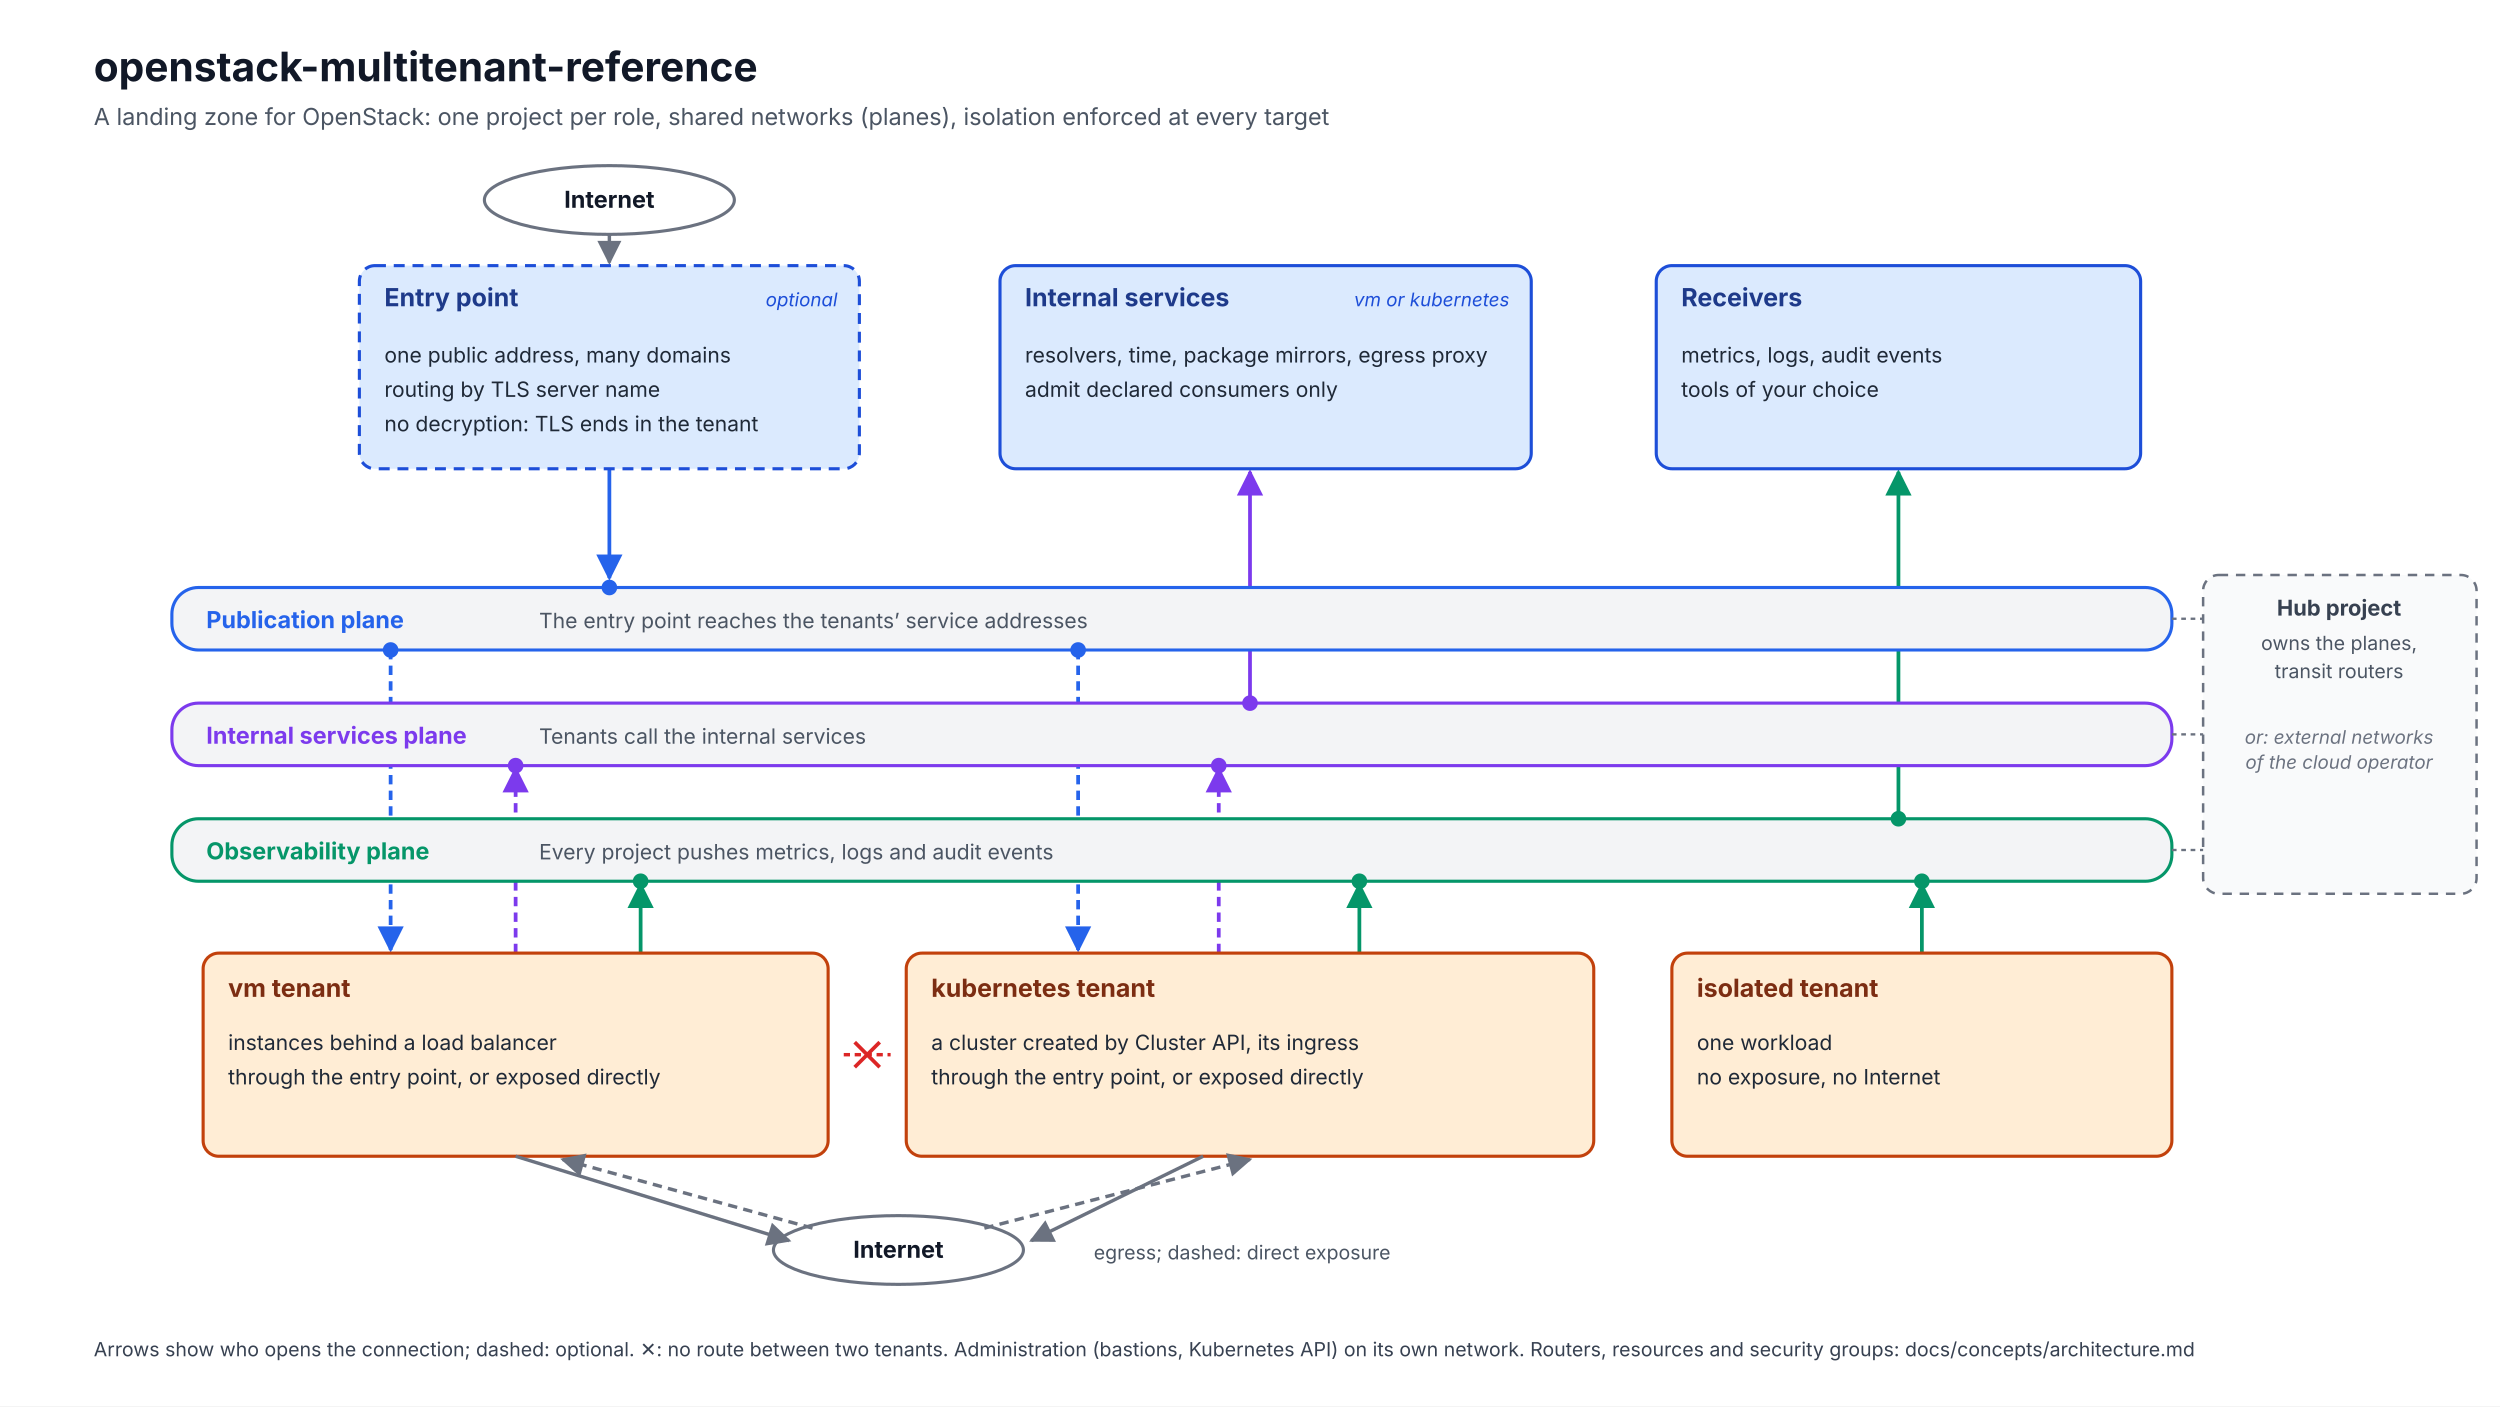
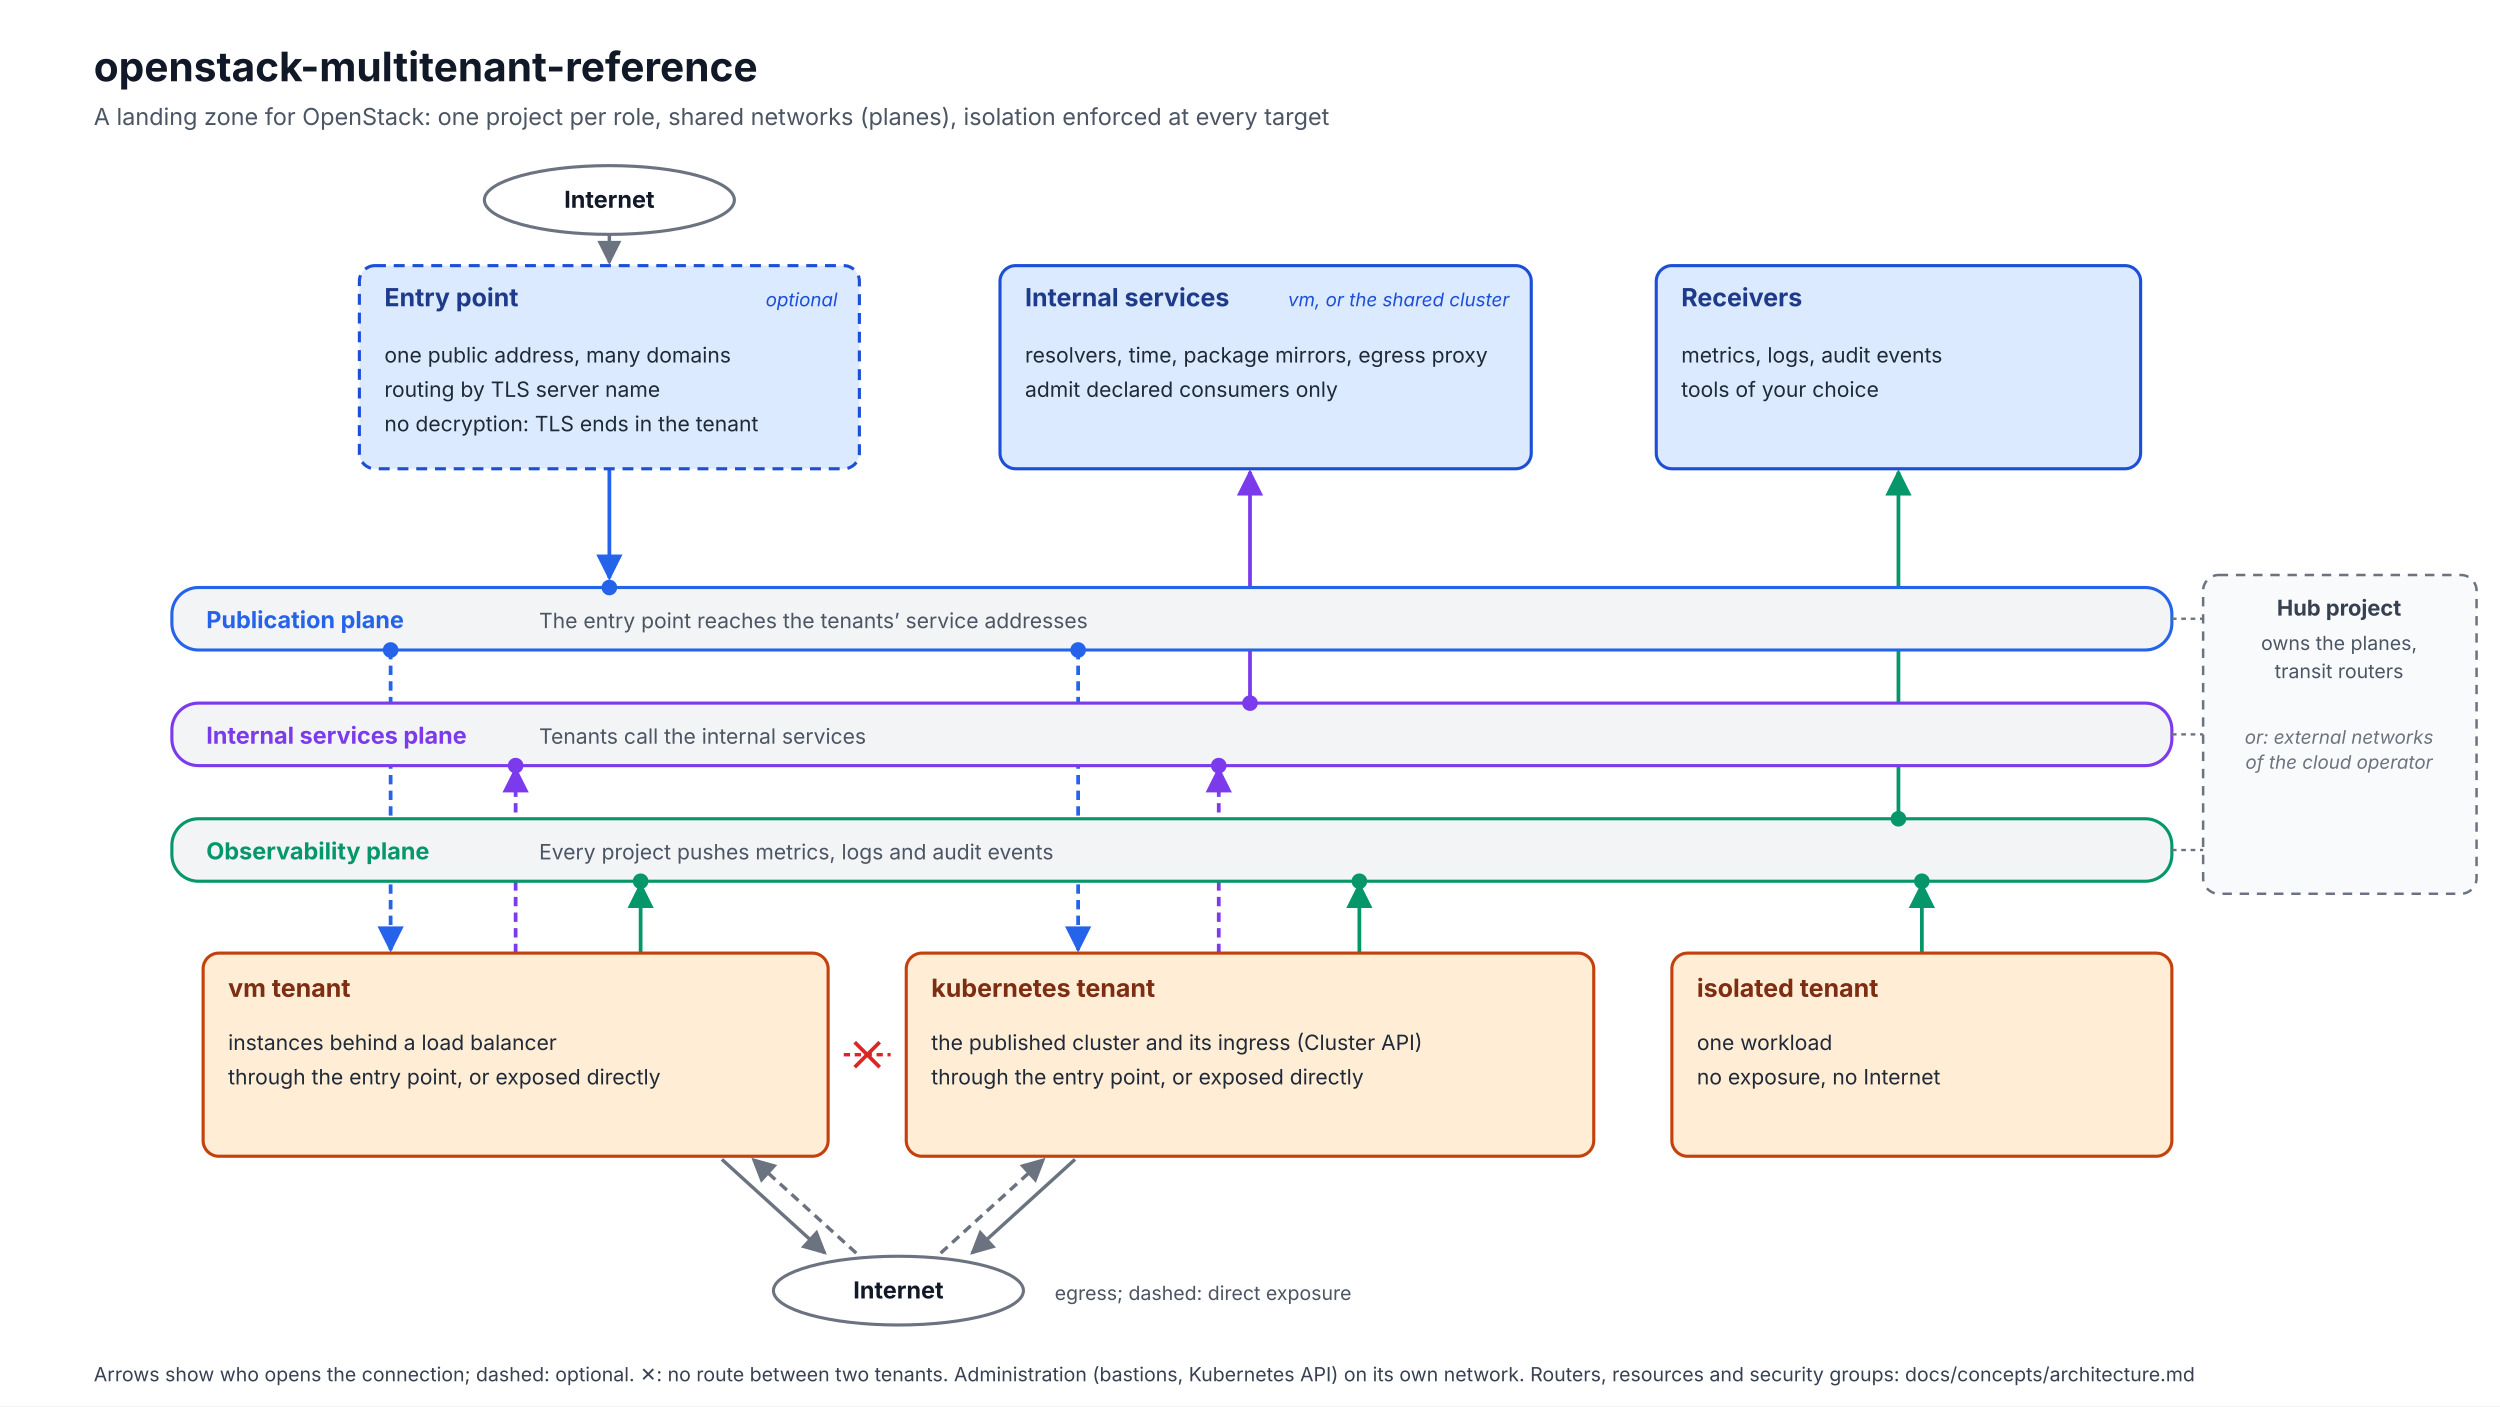
<svg xmlns="http://www.w3.org/2000/svg" viewBox="0 0 1600 900" width="1600" height="900" font-family="Inter,'Segoe UI',Helvetica,Arial,'DejaVu Sans',sans-serif">
  <defs>
    <marker id="ar" viewBox="0 0 10 10" refX="9" refY="5" markerWidth="7" markerHeight="7" orient="auto-start-reverse">
      <path d="M0,0 L10,5 L0,10 z" fill="#374151" />
    </marker>
    <marker id="mpub" viewBox="0 0 10 10" refX="9" refY="5" markerWidth="7" markerHeight="7" orient="auto-start-reverse">
      <path d="M0,0 L10,5 L0,10 z" fill="#2563eb" />
    </marker>
    <marker id="mint" viewBox="0 0 10 10" refX="9" refY="5" markerWidth="7" markerHeight="7" orient="auto-start-reverse">
      <path d="M0,0 L10,5 L0,10 z" fill="#7c3aed" />
    </marker>
    <marker id="mobs" viewBox="0 0 10 10" refX="9" refY="5" markerWidth="7" markerHeight="7" orient="auto-start-reverse">
      <path d="M0,0 L10,5 L0,10 z" fill="#059669" />
    </marker>
    <marker id="arg" viewBox="0 0 10 10" refX="9" refY="5" markerWidth="7" markerHeight="7" orient="auto-start-reverse">
      <path d="M0,0 L10,5 L0,10 z" fill="#6b7280" />
    </marker>
  </defs>
  <rect width="1600" height="900" fill="#ffffff" />
  <text x="60" y="52" font-size="26" fill="#111827" font-weight="bold" text-anchor="start">openstack-multitenant-reference</text>
  <text x="60" y="80" font-size="15" fill="#4b5563" font-weight="normal" text-anchor="start">A landing zone for OpenStack: one project per role, shared networks (planes), isolation enforced at every target</text>
  <line x1="390" y1="300" x2="390" y2="370" stroke="#2563eb" stroke-width="2.4" marker-end="url(#mpub)" />
  <line x1="800" y1="450" x2="800" y2="302" stroke="#7c3aed" stroke-width="2.4" marker-end="url(#mint)" />
  <line x1="1215" y1="524" x2="1215" y2="302" stroke="#059669" stroke-width="2.4" marker-end="url(#mobs)" />
  <line x1="250" y1="416" x2="250" y2="608" stroke="#2563eb" stroke-width="2.4" stroke-dasharray="6 4" marker-end="url(#mpub)" />
  <line x1="330" y1="610" x2="330" y2="492" stroke="#7c3aed" stroke-width="2.4" stroke-dasharray="6 4" marker-end="url(#mint)" />
  <line x1="410" y1="610" x2="410" y2="566" stroke="#059669" stroke-width="2.4" marker-end="url(#mobs)" />
  <line x1="690" y1="416" x2="690" y2="608" stroke="#2563eb" stroke-width="2.4" stroke-dasharray="6 4" marker-end="url(#mpub)" />
  <line x1="780" y1="610" x2="780" y2="492" stroke="#7c3aed" stroke-width="2.4" stroke-dasharray="6 4" marker-end="url(#mint)" />
  <line x1="870" y1="610" x2="870" y2="566" stroke="#059669" stroke-width="2.4" marker-end="url(#mobs)" />
  <line x1="1230" y1="610" x2="1230" y2="566" stroke="#059669" stroke-width="2.4" marker-end="url(#mobs)" />
  <rect x="110" y="376" width="1280" height="40" rx="17" fill="#f3f4f6" stroke="#2563eb" stroke-width="2" />
  <text x="132" y="402" font-size="15" fill="#2563eb" font-weight="bold" text-anchor="start">Publication plane</text>
  <text x="345" y="402" font-size="13.5" fill="#4b5563" font-weight="normal" text-anchor="start">The entry point reaches the tenants’ service addresses</text>
  <rect x="110" y="450" width="1280" height="40" rx="17" fill="#f3f4f6" stroke="#7c3aed" stroke-width="2" />
  <text x="132" y="476" font-size="15" fill="#7c3aed" font-weight="bold" text-anchor="start">Internal services plane</text>
  <text x="345" y="476" font-size="13.5" fill="#4b5563" font-weight="normal" text-anchor="start">Tenants call the internal services</text>
  <rect x="110" y="524" width="1280" height="40" rx="17" fill="#f3f4f6" stroke="#059669" stroke-width="2" />
  <text x="132" y="550" font-size="15" fill="#059669" font-weight="bold" text-anchor="start">Observability plane</text>
  <text x="345" y="550" font-size="13.5" fill="#4b5563" font-weight="normal" text-anchor="start">Every project pushes metrics, logs and audit events</text>
  <circle cx="390" cy="376" r="5" fill="#2563eb" />
  <circle cx="800" cy="450" r="5" fill="#7c3aed" />
  <circle cx="1215" cy="524" r="5" fill="#059669" />
  <circle cx="250" cy="416" r="5" fill="#2563eb" />
  <circle cx="330" cy="490" r="5" fill="#7c3aed" />
  <circle cx="410" cy="564" r="5" fill="#059669" />
  <circle cx="690" cy="416" r="5" fill="#2563eb" />
  <circle cx="780" cy="490" r="5" fill="#7c3aed" />
  <circle cx="870" cy="564" r="5" fill="#059669" />
  <circle cx="1230" cy="564" r="5" fill="#059669" />
  <rect x="1410" y="368" width="175" height="204" rx="10" fill="#f9fafb" stroke="#6b7280" stroke-width="1.6" stroke-dasharray="6 5" />
  <text x="1497" y="394" font-size="14" fill="#374151" font-weight="bold" text-anchor="middle">Hub project</text>
  <text x="1497" y="416" font-size="12.5" fill="#4b5563" font-weight="normal" text-anchor="middle">owns the planes,</text>
  <text x="1497" y="434" font-size="12.5" fill="#4b5563" font-weight="normal" text-anchor="middle">transit routers</text>
  <text x="1497" y="476" font-size="12" fill="#6b7280" font-weight="normal" text-anchor="middle" font-style="italic">or: external networks</text>
  <text x="1497" y="492" font-size="12" fill="#6b7280" font-weight="normal" text-anchor="middle" font-style="italic">of the cloud operator</text>
  <line x1="1390" y1="396.0" x2="1410" y2="396.0" stroke="#6b7280" stroke-width="1.5" stroke-dasharray="3 3" />
  <line x1="1390" y1="470.0" x2="1410" y2="470.0" stroke="#6b7280" stroke-width="1.5" stroke-dasharray="3 3" />
  <line x1="1390" y1="544.0" x2="1410" y2="544.0" stroke="#6b7280" stroke-width="1.5" stroke-dasharray="3 3" />
  <ellipse cx="390" cy="128" rx="80" ry="22" fill="#ffffff" stroke="#6b7280" stroke-width="2" />
  <text x="390" y="133" font-size="15" fill="#111827" font-weight="bold" text-anchor="middle">Internet</text>
  <line x1="390" y1="150" x2="390" y2="168" stroke="#6b7280" stroke-width="2.2" marker-end="url(#arg)" />
  <rect x="230" y="170" width="320" height="130" rx="10" fill="#dbeafe" stroke="#1d4ed8" stroke-width="2" stroke-dasharray="7 5" />
  <text x="246" y="196" font-size="16" fill="#1e3a8a" font-weight="bold" text-anchor="start">Entry point</text>
  <text x="536" y="196" font-size="12" fill="#1d4ed8" font-weight="normal" text-anchor="end" font-style="italic">optional</text>
  <text x="246" y="232" font-size="13.5" fill="#1f2937" font-weight="normal" text-anchor="start">one public address, many domains</text>
  <text x="246" y="254" font-size="13.5" fill="#1f2937" font-weight="normal" text-anchor="start">routing by TLS server name</text>
  <text x="246" y="276" font-size="13.5" fill="#1f2937" font-weight="normal" text-anchor="start">no decryption: TLS ends in the tenant</text>
  <rect x="640" y="170" width="340" height="130" rx="10" fill="#dbeafe" stroke="#1d4ed8" stroke-width="2" />
  <text x="656" y="196" font-size="16" fill="#1e3a8a" font-weight="bold" text-anchor="start">Internal services</text>
-   <text x="966" y="196" font-size="12" fill="#1d4ed8" font-weight="normal" text-anchor="end" font-style="italic">vm or kubernetes</text>
+   <text x="966" y="196" font-size="12" fill="#1d4ed8" font-weight="normal" text-anchor="end" font-style="italic">vm, or the shared cluster</text>
  <text x="656" y="232" font-size="13.5" fill="#1f2937" font-weight="normal" text-anchor="start">resolvers, time, package mirrors, egress proxy</text>
  <text x="656" y="254" font-size="13.5" fill="#1f2937" font-weight="normal" text-anchor="start">admit declared consumers only</text>
  <rect x="1060" y="170" width="310" height="130" rx="10" fill="#dbeafe" stroke="#1d4ed8" stroke-width="2" />
  <text x="1076" y="196" font-size="16" fill="#1e3a8a" font-weight="bold" text-anchor="start">Receivers</text>
  <text x="1356" y="196" font-size="12" fill="#1d4ed8" font-weight="normal" text-anchor="end" font-style="italic" />
  <text x="1076" y="232" font-size="13.5" fill="#1f2937" font-weight="normal" text-anchor="start">metrics, logs, audit events</text>
  <text x="1076" y="254" font-size="13.5" fill="#1f2937" font-weight="normal" text-anchor="start">tools of your choice</text>
  <rect x="130" y="610" width="400" height="130" rx="10" fill="#ffedd5" stroke="#c2410c" stroke-width="2" />
  <text x="146" y="638" font-size="16" fill="#7c2d12" font-weight="bold" text-anchor="start">vm tenant</text>
  <text x="146" y="672" font-size="13.5" fill="#1f2937" font-weight="normal" text-anchor="start">instances behind a load balancer</text>
  <text x="146" y="694" font-size="13.5" fill="#1f2937" font-weight="normal" text-anchor="start">through the entry point, or exposed directly</text>
  <rect x="580" y="610" width="440" height="130" rx="10" fill="#ffedd5" stroke="#c2410c" stroke-width="2" />
  <text x="596" y="638" font-size="16" fill="#7c2d12" font-weight="bold" text-anchor="start">kubernetes tenant</text>
-   <text x="596" y="672" font-size="13.5" fill="#1f2937" font-weight="normal" text-anchor="start">a cluster created by Cluster API, its ingress</text>
+   <text x="596" y="672" font-size="13.5" fill="#1f2937" font-weight="normal" text-anchor="start">the published cluster and its ingress (Cluster API)</text>
  <text x="596" y="694" font-size="13.5" fill="#1f2937" font-weight="normal" text-anchor="start">through the entry point, or exposed directly</text>
  <rect x="1070" y="610" width="320" height="130" rx="10" fill="#ffedd5" stroke="#c2410c" stroke-width="2" />
  <text x="1086" y="638" font-size="16" fill="#7c2d12" font-weight="bold" text-anchor="start">isolated tenant</text>
  <text x="1086" y="672" font-size="13.5" fill="#1f2937" font-weight="normal" text-anchor="start">one workload</text>
  <text x="1086" y="694" font-size="13.5" fill="#1f2937" font-weight="normal" text-anchor="start">no exposure, no Internet</text>
  <line x1="540" y1="675" x2="570" y2="675" stroke="#dc2626" stroke-width="2.2" stroke-dasharray="4 3" />
  <line x1="547" y1="667" x2="563" y2="683" stroke="#dc2626" stroke-width="2.4" />
  <line x1="547" y1="683" x2="563" y2="667" stroke="#dc2626" stroke-width="2.4" />
-   <ellipse cx="575" cy="800" rx="80" ry="22" fill="#ffffff" stroke="#6b7280" stroke-width="2" />
-   <text x="575" y="805" font-size="15" fill="#111827" font-weight="bold" text-anchor="middle">Internet</text>
-   <line x1="330" y1="740" x2="505" y2="794" stroke="#6b7280" stroke-width="2.2" marker-end="url(#arg)" />
-   <line x1="770" y1="740" x2="660" y2="794" stroke="#6b7280" stroke-width="2.2" marker-end="url(#arg)" />
-   <line x1="520" y1="786" x2="360" y2="742" stroke="#6b7280" stroke-width="2.2" stroke-dasharray="6 4" marker-end="url(#arg)" />
-   <line x1="630" y1="786" x2="800" y2="742" stroke="#6b7280" stroke-width="2.2" stroke-dasharray="6 4" marker-end="url(#arg)" />
-   <text x="700" y="806" font-size="12.5" fill="#4b5563" font-weight="normal" text-anchor="start">egress; dashed: direct exposure</text>
-   <text x="60" y="868" font-size="12.5" fill="#374151" font-weight="normal" text-anchor="start">Arrows show who opens the connection; dashed: optional. ✕: no route between two tenants. Administration (bastions, Kubernetes API) on its own network. Routers, resources and security groups: docs/concepts/architecture.md</text>
+   <ellipse cx="575" cy="826" rx="80" ry="22" fill="#ffffff" stroke="#6b7280" stroke-width="2" />
+   <text x="575" y="831" font-size="15" fill="#111827" font-weight="bold" text-anchor="middle">Internet</text>
+   <line x1="462" y1="742" x2="528" y2="802" stroke="#6b7280" stroke-width="2.2" marker-end="url(#arg)" />
+   <line x1="548" y1="802" x2="482" y2="742" stroke="#6b7280" stroke-width="2.2" stroke-dasharray="6 4" marker-end="url(#arg)" />
+   <line x1="688" y1="742" x2="622" y2="802" stroke="#6b7280" stroke-width="2.2" marker-end="url(#arg)" />
+   <line x1="602" y1="802" x2="668" y2="742" stroke="#6b7280" stroke-width="2.2" stroke-dasharray="6 4" marker-end="url(#arg)" />
+   <text x="675" y="832" font-size="12.5" fill="#4b5563" font-weight="normal" text-anchor="start">egress; dashed: direct exposure</text>
+   <text x="60" y="884" font-size="12.5" fill="#374151" font-weight="normal" text-anchor="start">Arrows show who opens the connection; dashed: optional. ✕: no route between two tenants. Administration (bastions, Kubernetes API) on its own network. Routers, resources and security groups: docs/concepts/architecture.md</text>
</svg>
